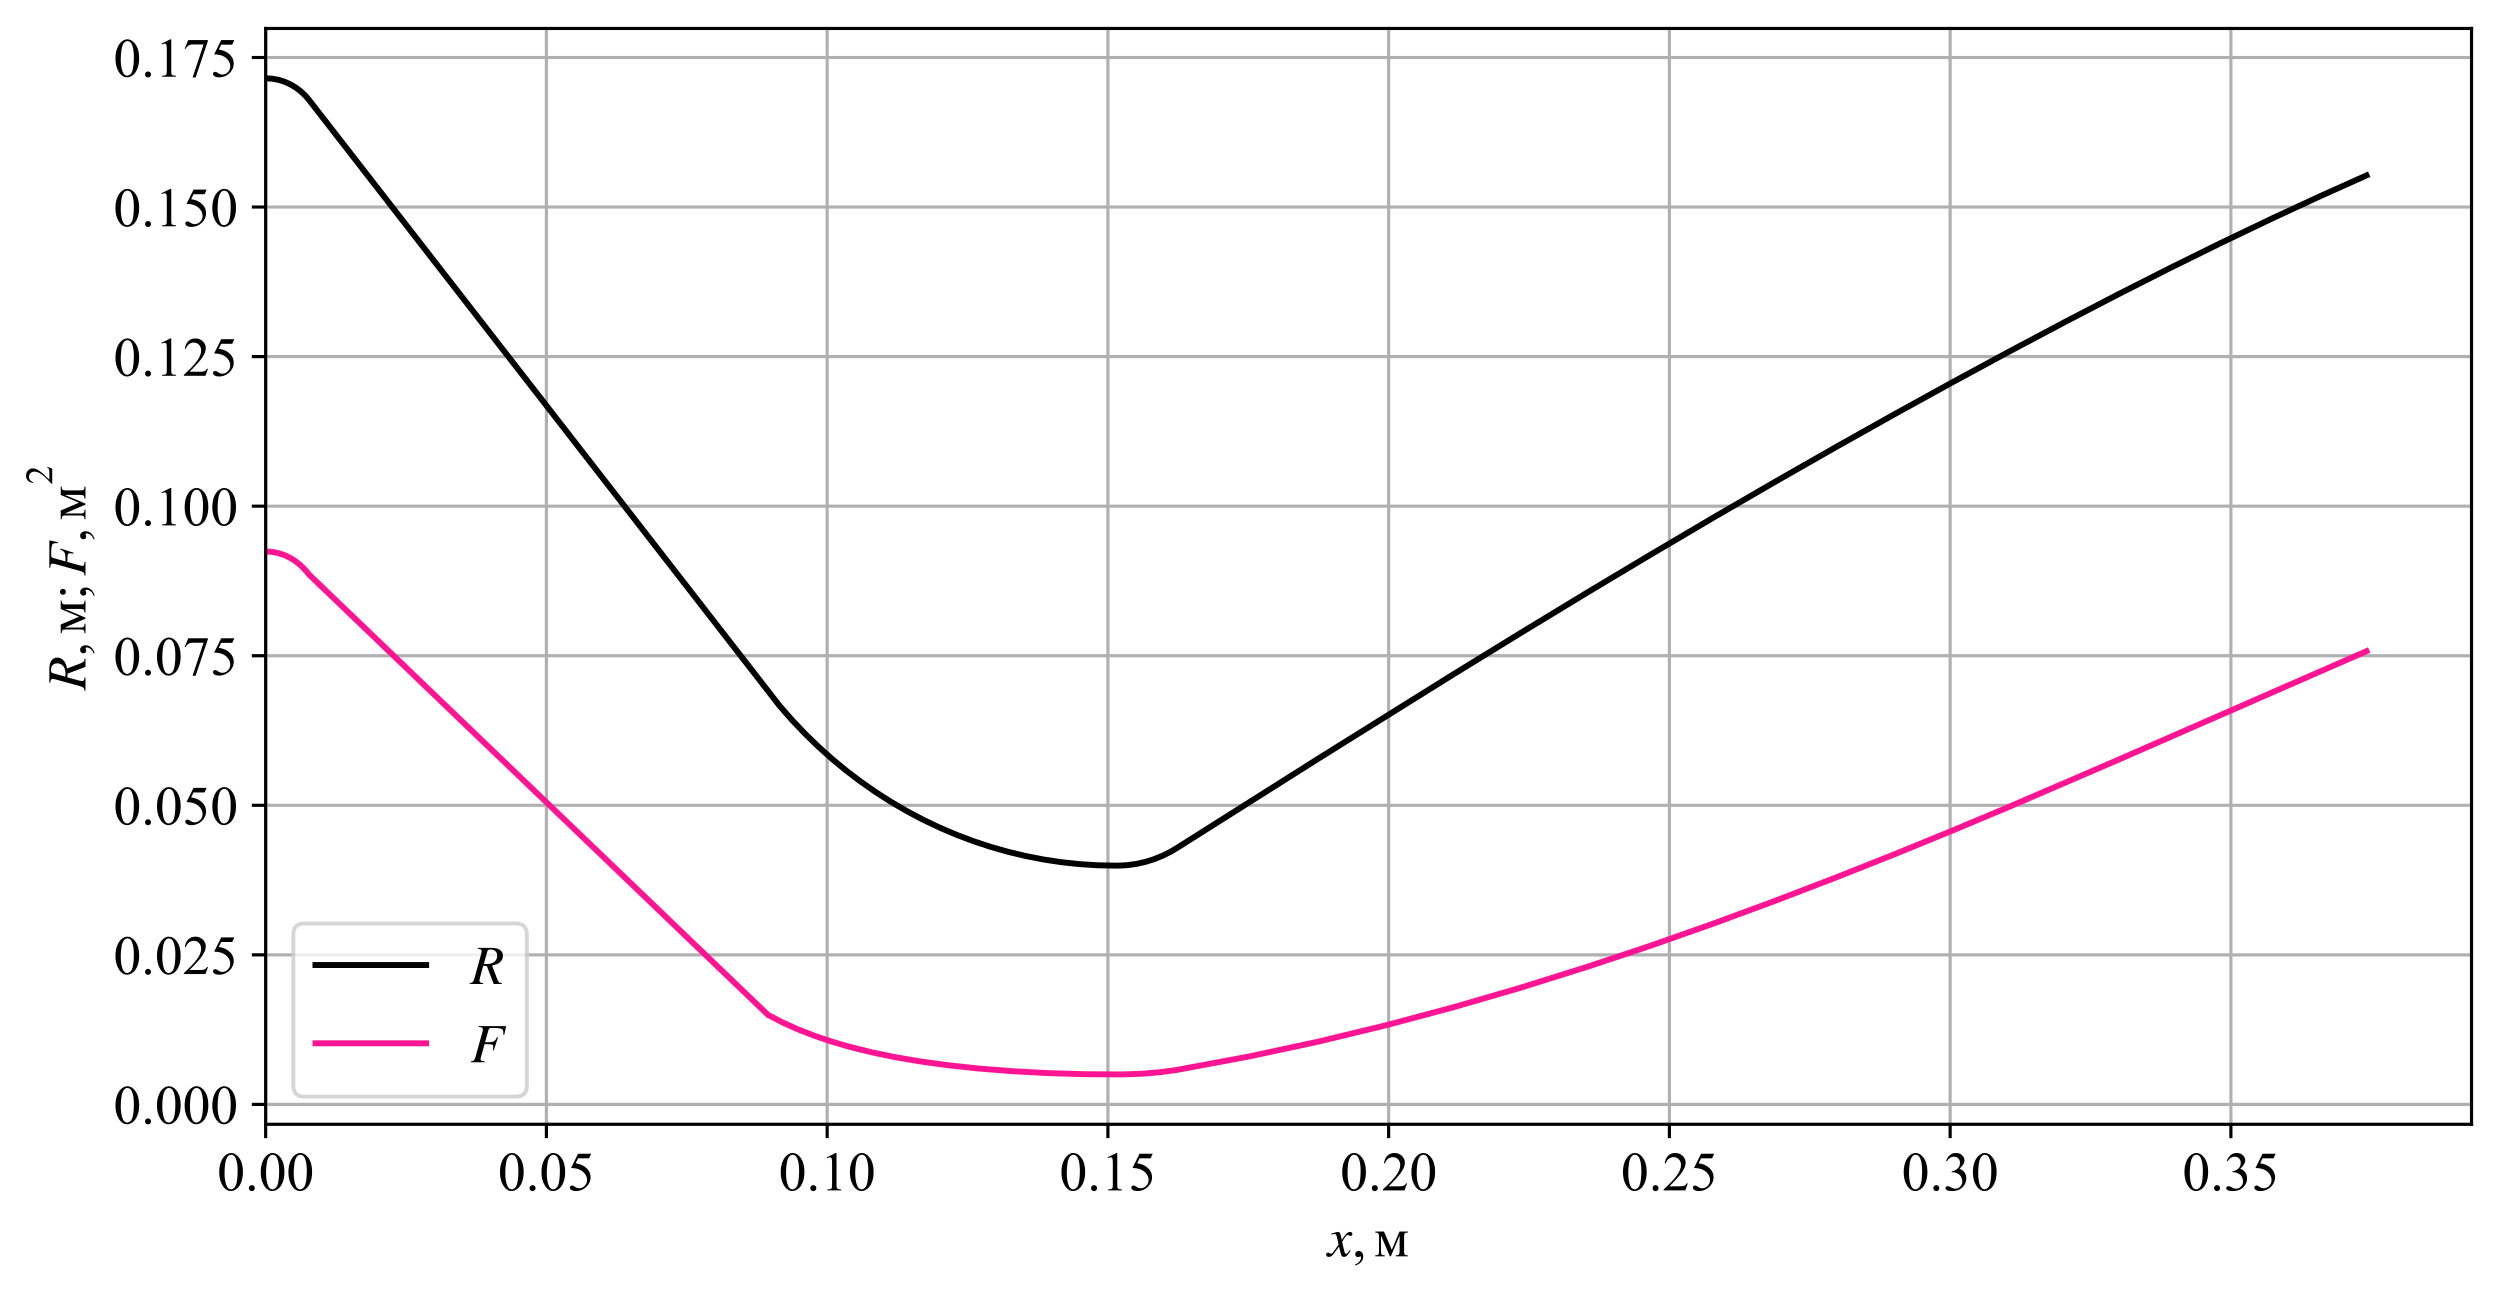
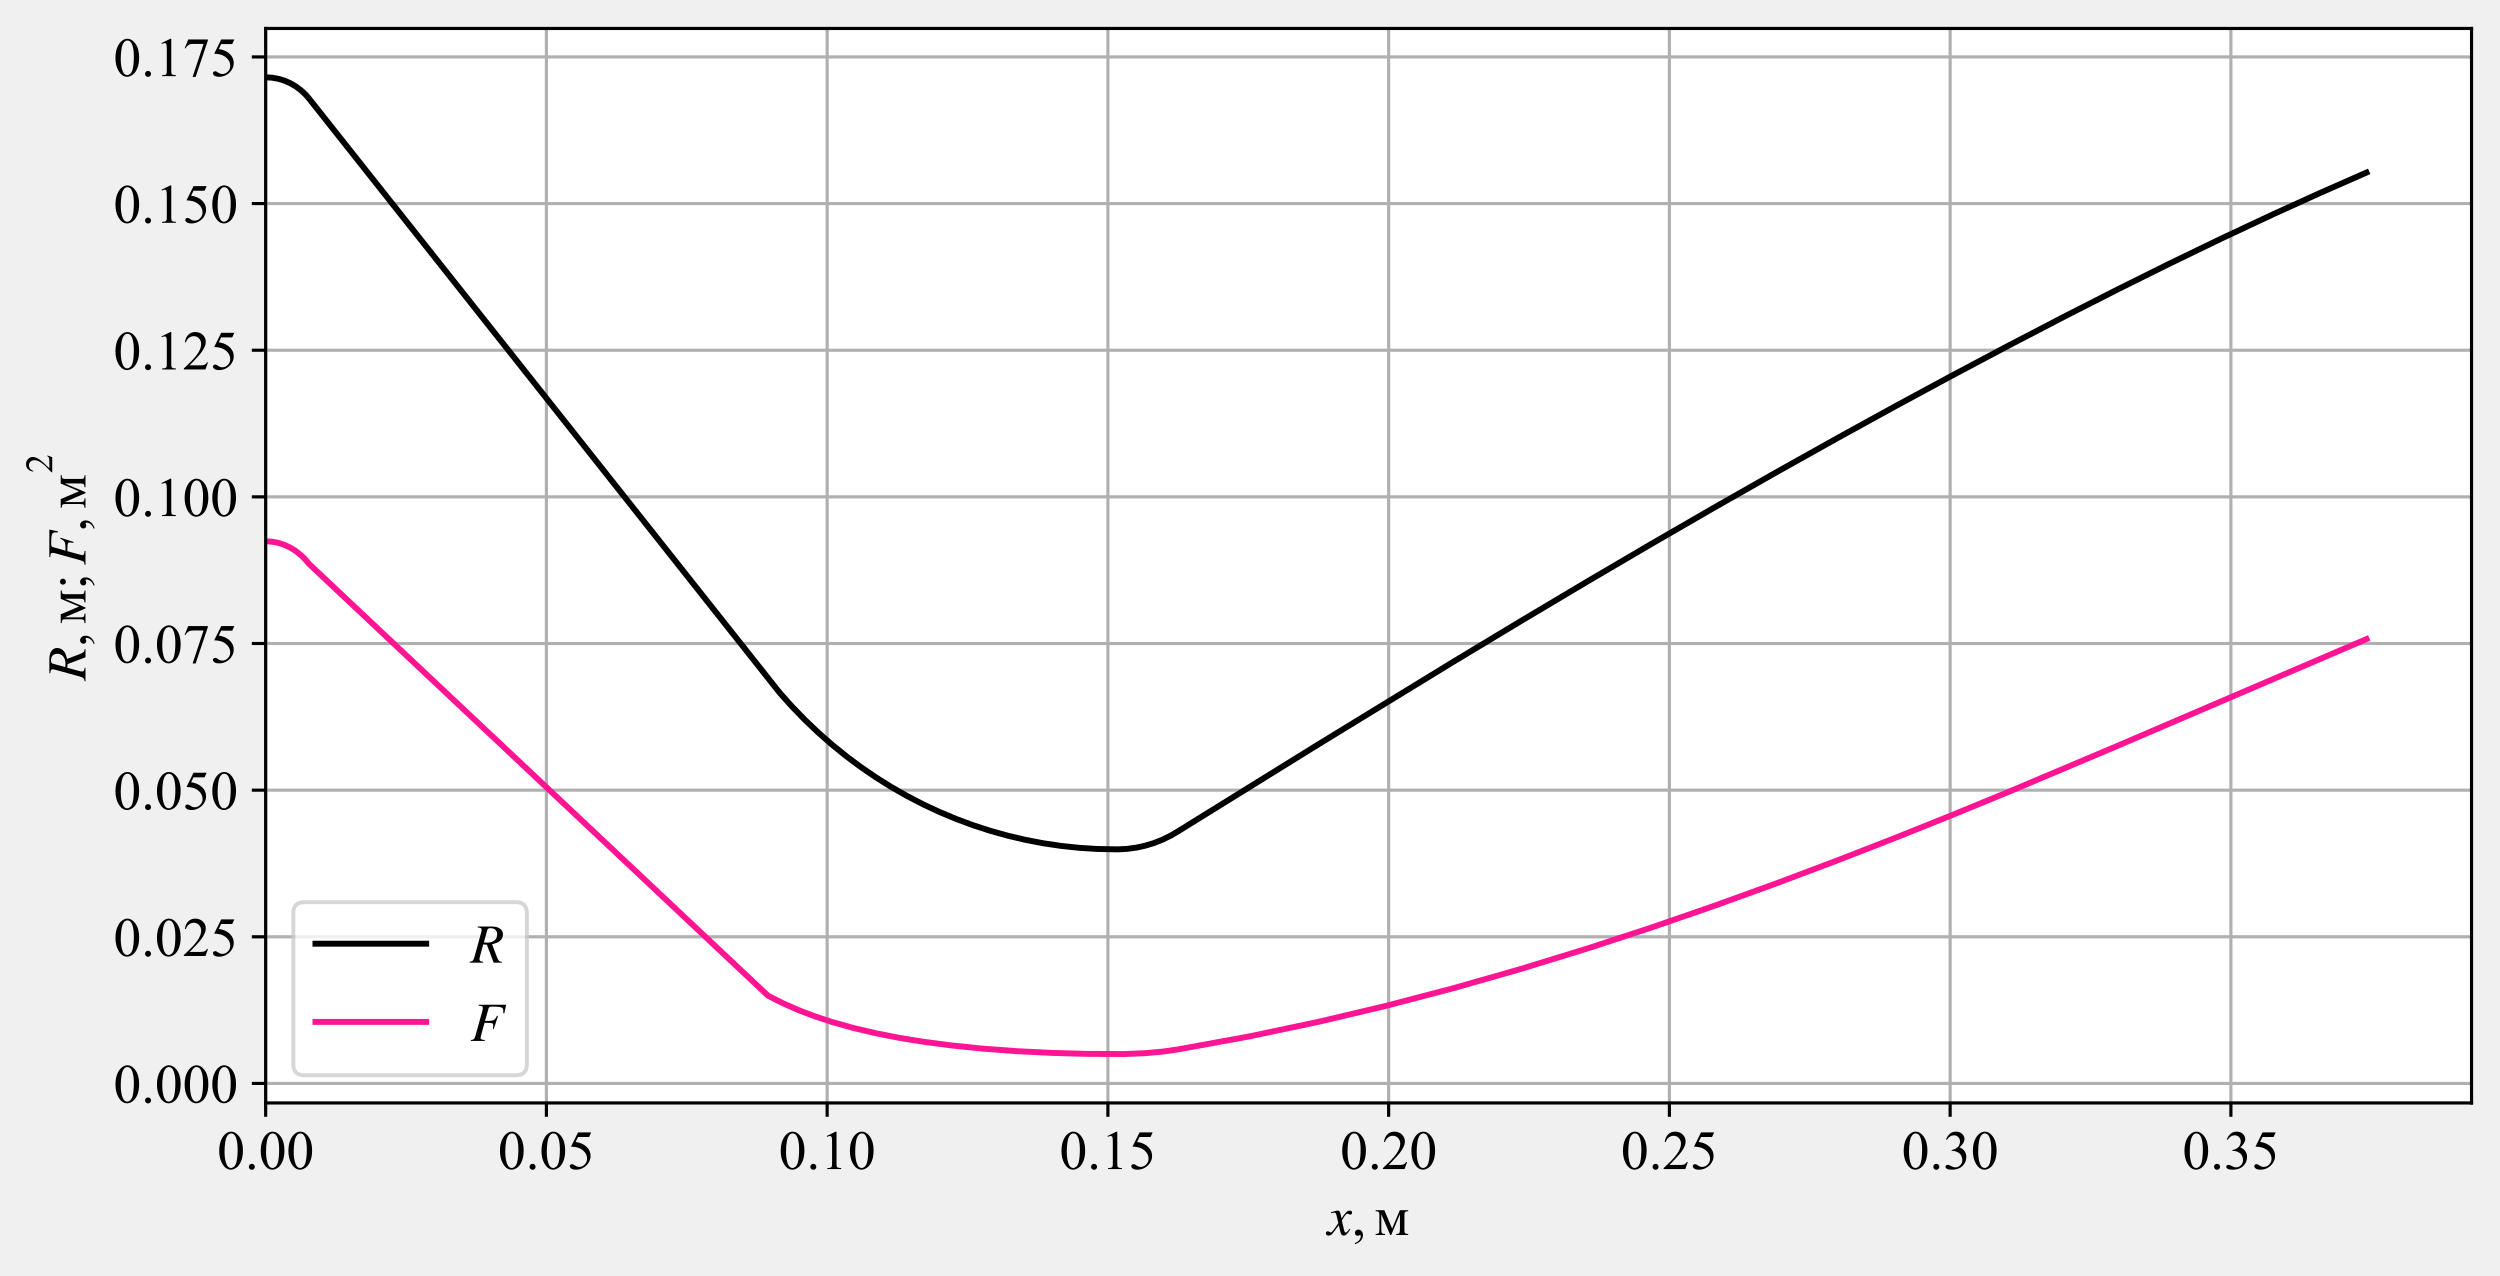
- <svg xmlns="http://www.w3.org/2000/svg" xmlns:xlink="http://www.w3.org/1999/xlink" width="632.4pt" height="328.032pt" viewBox="0 0 632.4 328.032" version="1.1">
+ <svg xmlns="http://www.w3.org/2000/svg" xmlns:xlink="http://www.w3.org/1999/xlink" width="632.4pt" height="322.632pt" viewBox="0 0 632.4 322.632" version="1.1">
  <defs>
    <style type="text/css">*{stroke-linejoin: round; stroke-linecap: butt}</style>
  </defs>
  <g id="figure_1">
    <g id="patch_1">
-       <path d="M 0 328.032  L 632.4 328.032  L 632.4 0  L 0 0  z " style="fill: #ffffff" />
+       <path d="M 0 322.632  L 632.4 322.632  L 632.4 0  L 0 0  L 0 322.632  z " style="fill: none" />
    </g>
    <g id="axes_1">
      <g id="patch_2">
-         <path d="M 67.2 284.4  L 625.2 284.4  L 625.2 7.2  L 67.2 7.2  z " style="fill: #ffffff" />
+         <path d="M 67.2 279  L 625.2 279  L 625.2 7.2  L 67.2 7.2  z " style="fill: #ffffff" />
      </g>
      <g id="matplotlib.axis_1">
        <g id="xtick_1">
          <g id="line2d_1">
-             <path d="M 67.2 284.4  L 67.2 7.2  " clip-path="url(#p693428165b)" style="fill: none; stroke: #b0b0b0; stroke-width: 0.8; stroke-linecap: square" />
+             <path d="M 67.2 279  L 67.2 7.2  " clip-path="url(#p90a422a37d)" style="fill: none; stroke: #b0b0b0; stroke-width: 0.8; stroke-linecap: square" />
          </g>
          <g id="line2d_2">
            <defs>
-               <path id="maf05911a27" d="M 0 0  L 0 3.5  " style="stroke: #000000; stroke-width: 0.8" />
+               <path id="m3c83f90394" d="M 0 0  L 0 3.5  " style="stroke: #000000; stroke-width: 0.8" />
            </defs>
            <g>
-               <use xlink:href="#maf05911a27" x="67.2" y="284.4" style="stroke: #000000; stroke-width: 0.8" />
+               <use xlink:href="#m3c83f90394" x="67.2" y="279" style="stroke: #000000; stroke-width: 0.8" />
            </g>
          </g>
          <g id="text_1">
-             <g transform="translate(54.95 301.1212) scale(0.14 -0.14)">
+             <g transform="translate(54.95 295.7212)scale(0.14 -0.14)">
              <defs>
                <path id="TimesNewRomanPSMT-30" d="M 231 2094  Q 231 2819 450 3342  Q 669 3866 1031 4122  Q 1313 4325 1613 4325  Q 2100 4325 2488 3828  Q 2972 3213 2972 2159  Q 2972 1422 2759 906  Q 2547 391 2217 158  Q 1888 -75 1581 -75  Q 975 -75 572 641  Q 231 1244 231 2094  z M 844 2016  Q 844 1141 1059 588  Q 1238 122 1591 122  Q 1759 122 1940 273  Q 2122 425 2216 781  Q 2359 1319 2359 2297  Q 2359 3022 2209 3506  Q 2097 3866 1919 4016  Q 1791 4119 1609 4119  Q 1397 4119 1231 3928  Q 1006 3669 925 3112  Q 844 2556 844 2016  z " transform="scale(0.015625)" />
                <path id="TimesNewRomanPSMT-2e" d="M 800 606  Q 947 606 1047 504  Q 1147 403 1147 259  Q 1147 116 1045 14  Q 944 -88 800 -88  Q 656 -88 554 14  Q 453 116 453 259  Q 453 406 554 506  Q 656 606 800 606  z " transform="scale(0.015625)" />
              </defs>
              <use xlink:href="#TimesNewRomanPSMT-30" />
              <use xlink:href="#TimesNewRomanPSMT-2e" x="50" />
              <use xlink:href="#TimesNewRomanPSMT-30" x="75" />
              <use xlink:href="#TimesNewRomanPSMT-30" x="125" />
            </g>
          </g>
        </g>
        <g id="xtick_2">
          <g id="line2d_3">
-             <path d="M 138.218 284.4  L 138.218 7.2  " clip-path="url(#p693428165b)" style="fill: none; stroke: #b0b0b0; stroke-width: 0.8; stroke-linecap: square" />
+             <path d="M 138.218 279  L 138.218 7.2  " clip-path="url(#p90a422a37d)" style="fill: none; stroke: #b0b0b0; stroke-width: 0.8; stroke-linecap: square" />
          </g>
          <g id="line2d_4">
            <g>
-               <use xlink:href="#maf05911a27" x="138.218" y="284.4" style="stroke: #000000; stroke-width: 0.8" />
+               <use xlink:href="#m3c83f90394" x="138.218" y="279" style="stroke: #000000; stroke-width: 0.8" />
            </g>
          </g>
          <g id="text_2">
-             <g transform="translate(125.9678 301.1212) scale(0.14 -0.14)">
+             <g transform="translate(125.9678 295.7212)scale(0.14 -0.14)">
              <defs>
                <path id="TimesNewRomanPSMT-35" d="M 2778 4238  L 2534 3706  L 1259 3706  L 981 3138  Q 1809 3016 2294 2522  Q 2709 2097 2709 1522  Q 2709 1188 2573 903  Q 2438 619 2231 419  Q 2025 219 1772 97  Q 1413 -75 1034 -75  Q 653 -75 479 54  Q 306 184 306 341  Q 306 428 378 495  Q 450 563 559 563  Q 641 563 702 538  Q 763 513 909 409  Q 1144 247 1384 247  Q 1750 247 2026 523  Q 2303 800 2303 1197  Q 2303 1581 2056 1914  Q 1809 2247 1375 2428  Q 1034 2569 447 2591  L 1259 4238  L 2778 4238  z " transform="scale(0.015625)" />
              </defs>
              <use xlink:href="#TimesNewRomanPSMT-30" />
              <use xlink:href="#TimesNewRomanPSMT-2e" x="50" />
              <use xlink:href="#TimesNewRomanPSMT-30" x="75" />
              <use xlink:href="#TimesNewRomanPSMT-35" x="125" />
            </g>
          </g>
        </g>
        <g id="xtick_3">
          <g id="line2d_5">
-             <path d="M 209.236 284.4  L 209.236 7.2  " clip-path="url(#p693428165b)" style="fill: none; stroke: #b0b0b0; stroke-width: 0.8; stroke-linecap: square" />
+             <path d="M 209.236 279  L 209.236 7.2  " clip-path="url(#p90a422a37d)" style="fill: none; stroke: #b0b0b0; stroke-width: 0.8; stroke-linecap: square" />
          </g>
          <g id="line2d_6">
            <g>
-               <use xlink:href="#maf05911a27" x="209.236" y="284.4" style="stroke: #000000; stroke-width: 0.8" />
+               <use xlink:href="#m3c83f90394" x="209.236" y="279" style="stroke: #000000; stroke-width: 0.8" />
            </g>
          </g>
          <g id="text_3">
-             <g transform="translate(196.9856 301.1212) scale(0.14 -0.14)">
+             <g transform="translate(196.9856 295.7212)scale(0.14 -0.14)">
              <defs>
                <path id="TimesNewRomanPSMT-31" d="M 750 3822  L 1781 4325  L 1884 4325  L 1884 747  Q 1884 391 1914 303  Q 1944 216 2037 169  Q 2131 122 2419 116  L 2419 0  L 825 0  L 825 116  Q 1125 122 1212 167  Q 1300 213 1334 289  Q 1369 366 1369 747  L 1369 3034  Q 1369 3497 1338 3628  Q 1316 3728 1258 3775  Q 1200 3822 1119 3822  Q 1003 3822 797 3725  L 750 3822  z " transform="scale(0.015625)" />
              </defs>
              <use xlink:href="#TimesNewRomanPSMT-30" />
              <use xlink:href="#TimesNewRomanPSMT-2e" x="50" />
              <use xlink:href="#TimesNewRomanPSMT-31" x="75" />
              <use xlink:href="#TimesNewRomanPSMT-30" x="125" />
            </g>
          </g>
        </g>
        <g id="xtick_4">
          <g id="line2d_7">
-             <path d="M 280.253 284.4  L 280.253 7.2  " clip-path="url(#p693428165b)" style="fill: none; stroke: #b0b0b0; stroke-width: 0.8; stroke-linecap: square" />
+             <path d="M 280.253 279  L 280.253 7.2  " clip-path="url(#p90a422a37d)" style="fill: none; stroke: #b0b0b0; stroke-width: 0.8; stroke-linecap: square" />
          </g>
          <g id="line2d_8">
            <g>
-               <use xlink:href="#maf05911a27" x="280.253" y="284.4" style="stroke: #000000; stroke-width: 0.8" />
+               <use xlink:href="#m3c83f90394" x="280.253" y="279" style="stroke: #000000; stroke-width: 0.8" />
            </g>
          </g>
          <g id="text_4">
-             <g transform="translate(268.0034 301.1212) scale(0.14 -0.14)">
+             <g transform="translate(268.0034 295.7212)scale(0.14 -0.14)">
              <use xlink:href="#TimesNewRomanPSMT-30" />
              <use xlink:href="#TimesNewRomanPSMT-2e" x="50" />
              <use xlink:href="#TimesNewRomanPSMT-31" x="75" />
              <use xlink:href="#TimesNewRomanPSMT-35" x="125" />
            </g>
          </g>
        </g>
        <g id="xtick_5">
          <g id="line2d_9">
-             <path d="M 351.271 284.4  L 351.271 7.2  " clip-path="url(#p693428165b)" style="fill: none; stroke: #b0b0b0; stroke-width: 0.8; stroke-linecap: square" />
+             <path d="M 351.271 279  L 351.271 7.2  " clip-path="url(#p90a422a37d)" style="fill: none; stroke: #b0b0b0; stroke-width: 0.8; stroke-linecap: square" />
          </g>
          <g id="line2d_10">
            <g>
-               <use xlink:href="#maf05911a27" x="351.271" y="284.4" style="stroke: #000000; stroke-width: 0.8" />
+               <use xlink:href="#m3c83f90394" x="351.271" y="279" style="stroke: #000000; stroke-width: 0.8" />
            </g>
          </g>
          <g id="text_5">
-             <g transform="translate(339.0212 301.1212) scale(0.14 -0.14)">
+             <g transform="translate(339.0212 295.7212)scale(0.14 -0.14)">
              <defs>
                <path id="TimesNewRomanPSMT-32" d="M 2934 816  L 2638 0  L 138 0  L 138 116  Q 1241 1122 1691 1759  Q 2141 2397 2141 2925  Q 2141 3328 1894 3587  Q 1647 3847 1303 3847  Q 991 3847 742 3664  Q 494 3481 375 3128  L 259 3128  Q 338 3706 661 4015  Q 984 4325 1469 4325  Q 1984 4325 2329 3994  Q 2675 3663 2675 3213  Q 2675 2891 2525 2569  Q 2294 2063 1775 1497  Q 997 647 803 472  L 1909 472  Q 2247 472 2383 497  Q 2519 522 2628 598  Q 2738 675 2819 816  L 2934 816  z " transform="scale(0.015625)" />
              </defs>
              <use xlink:href="#TimesNewRomanPSMT-30" />
              <use xlink:href="#TimesNewRomanPSMT-2e" x="50" />
              <use xlink:href="#TimesNewRomanPSMT-32" x="75" />
              <use xlink:href="#TimesNewRomanPSMT-30" x="125" />
            </g>
          </g>
        </g>
        <g id="xtick_6">
          <g id="line2d_11">
-             <path d="M 422.289 284.4  L 422.289 7.2  " clip-path="url(#p693428165b)" style="fill: none; stroke: #b0b0b0; stroke-width: 0.8; stroke-linecap: square" />
+             <path d="M 422.289 279  L 422.289 7.2  " clip-path="url(#p90a422a37d)" style="fill: none; stroke: #b0b0b0; stroke-width: 0.8; stroke-linecap: square" />
          </g>
          <g id="line2d_12">
            <g>
-               <use xlink:href="#maf05911a27" x="422.289" y="284.4" style="stroke: #000000; stroke-width: 0.8" />
+               <use xlink:href="#m3c83f90394" x="422.289" y="279" style="stroke: #000000; stroke-width: 0.8" />
            </g>
          </g>
          <g id="text_6">
-             <g transform="translate(410.039 301.1212) scale(0.14 -0.14)">
+             <g transform="translate(410.039 295.7212)scale(0.14 -0.14)">
              <use xlink:href="#TimesNewRomanPSMT-30" />
              <use xlink:href="#TimesNewRomanPSMT-2e" x="50" />
              <use xlink:href="#TimesNewRomanPSMT-32" x="75" />
              <use xlink:href="#TimesNewRomanPSMT-35" x="125" />
            </g>
          </g>
        </g>
        <g id="xtick_7">
          <g id="line2d_13">
-             <path d="M 493.307 284.4  L 493.307 7.2  " clip-path="url(#p693428165b)" style="fill: none; stroke: #b0b0b0; stroke-width: 0.8; stroke-linecap: square" />
+             <path d="M 493.307 279  L 493.307 7.2  " clip-path="url(#p90a422a37d)" style="fill: none; stroke: #b0b0b0; stroke-width: 0.8; stroke-linecap: square" />
          </g>
          <g id="line2d_14">
            <g>
-               <use xlink:href="#maf05911a27" x="493.307" y="284.4" style="stroke: #000000; stroke-width: 0.8" />
+               <use xlink:href="#m3c83f90394" x="493.307" y="279" style="stroke: #000000; stroke-width: 0.8" />
            </g>
          </g>
          <g id="text_7">
-             <g transform="translate(481.0568 301.1212) scale(0.14 -0.14)">
+             <g transform="translate(481.0568 295.7212)scale(0.14 -0.14)">
              <defs>
                <path id="TimesNewRomanPSMT-33" d="M 325 3431  Q 506 3859 782 4092  Q 1059 4325 1472 4325  Q 1981 4325 2253 3994  Q 2459 3747 2459 3466  Q 2459 3003 1878 2509  Q 2269 2356 2469 2072  Q 2669 1788 2669 1403  Q 2669 853 2319 450  Q 1863 -75 997 -75  Q 569 -75 414 31  Q 259 138 259 259  Q 259 350 332 419  Q 406 488 509 488  Q 588 488 669 463  Q 722 447 909 348  Q 1097 250 1169 231  Q 1284 197 1416 197  Q 1734 197 1970 444  Q 2206 691 2206 1028  Q 2206 1275 2097 1509  Q 2016 1684 1919 1775  Q 1784 1900 1550 2001  Q 1316 2103 1072 2103  L 972 2103  L 972 2197  Q 1219 2228 1467 2375  Q 1716 2522 1828 2728  Q 1941 2934 1941 3181  Q 1941 3503 1739 3701  Q 1538 3900 1238 3900  Q 753 3900 428 3381  L 325 3431  z " transform="scale(0.015625)" />
              </defs>
              <use xlink:href="#TimesNewRomanPSMT-30" />
              <use xlink:href="#TimesNewRomanPSMT-2e" x="50" />
              <use xlink:href="#TimesNewRomanPSMT-33" x="75" />
              <use xlink:href="#TimesNewRomanPSMT-30" x="125" />
            </g>
          </g>
        </g>
        <g id="xtick_8">
          <g id="line2d_15">
-             <path d="M 564.325 284.4  L 564.325 7.2  " clip-path="url(#p693428165b)" style="fill: none; stroke: #b0b0b0; stroke-width: 0.8; stroke-linecap: square" />
+             <path d="M 564.325 279  L 564.325 7.2  " clip-path="url(#p90a422a37d)" style="fill: none; stroke: #b0b0b0; stroke-width: 0.8; stroke-linecap: square" />
          </g>
          <g id="line2d_16">
            <g>
-               <use xlink:href="#maf05911a27" x="564.325" y="284.4" style="stroke: #000000; stroke-width: 0.8" />
+               <use xlink:href="#m3c83f90394" x="564.325" y="279" style="stroke: #000000; stroke-width: 0.8" />
            </g>
          </g>
          <g id="text_8">
-             <g transform="translate(552.0746 301.1212) scale(0.14 -0.14)">
+             <g transform="translate(552.0746 295.7212)scale(0.14 -0.14)">
              <use xlink:href="#TimesNewRomanPSMT-30" />
              <use xlink:href="#TimesNewRomanPSMT-2e" x="50" />
              <use xlink:href="#TimesNewRomanPSMT-33" x="75" />
              <use xlink:href="#TimesNewRomanPSMT-35" x="125" />
            </g>
          </g>
        </g>
        <g id="text_9">
-           <g transform="translate(335.84 317.8372) scale(0.14 -0.14)">
+           <g transform="translate(335.77 312.4372)scale(0.14 -0.14)">
            <defs>
              <path id="STIXGeneral-Italic-78" d="M 1555 2272  L 1632 1907  Q 1971 2426 2179 2624  Q 2387 2822 2598 2822  Q 2714 2822 2787 2755  Q 2861 2688 2861 2585  Q 2861 2483 2800 2419  Q 2739 2355 2643 2355  Q 2586 2355 2490 2409  Q 2394 2464 2310 2464  Q 2125 2464 1683 1690  Q 1683 1606 1734 1402  L 1939 544  Q 2003 282 2131 282  Q 2234 282 2432 538  Q 2451 563 2476 598  Q 2502 634 2521 662  Q 2541 691 2566 717  L 2662 659  Q 2387 230 2227 80  Q 2067 -70 1882 -70  Q 1728 -70 1645 26  Q 1562 122 1504 365  L 1318 1126  L 755 365  Q 557 96 432 13  Q 307 -70 147 -70  Q 0 -70 -86 0  Q -173 70 -173 198  Q -173 294 -112 361  Q -51 429 45 429  Q 122 429 250 358  Q 346 301 416 301  Q 525 301 742 614  L 1267 1357  L 1088 2150  Q 1024 2432 969 2509  Q 915 2586 794 2586  Q 717 2586 544 2541  L 429 2509  L 410 2611  L 480 2637  Q 992 2822 1229 2822  Q 1350 2822 1420 2707  Q 1491 2592 1555 2272  z " transform="scale(0.015625)" />
              <path id="TimesNewRomanPSMT-2c" d="M 344 -1066  L 344 -928  Q 666 -822 842 -598  Q 1019 -375 1019 -125  Q 1019 -66 991 -25  Q 969 3 947 3  Q 913 3 797 -59  Q 741 -88 678 -88  Q 525 -88 434 3  Q 344 94 344 253  Q 344 406 461 515  Q 578 625 747 625  Q 953 625 1114 445  Q 1275 266 1275 -31  Q 1275 -353 1051 -629  Q 828 -906 344 -1066  z " transform="scale(0.015625)" />
              <path id="TimesNewRomanPSMT-43c" d="M 2050 747  L 2944 2863  L 3909 2863  L 3909 2744  Q 3697 2744 3626 2701  Q 3556 2659 3515 2596  Q 3475 2534 3475 2191  L 3475 672  Q 3475 375 3504 289  Q 3534 203 3626 159  Q 3719 116 3909 116  L 3909 0  L 2525 0  L 2525 116  Q 2781 116 2868 211  Q 2956 306 2956 672  L 2956 2394  L 1944 0  L 1834 0  L 803 2394  L 803 672  Q 803 375 834 289  Q 866 203 956 159  Q 1047 116 1238 116  L 1238 0  L 144 0  L 144 116  Q 422 116 500 217  Q 578 319 578 672  L 578 2191  Q 578 2525 543 2586  Q 509 2647 437 2695  Q 366 2744 144 2744  L 144 2863  L 1150 2863  L 2050 747  z " transform="scale(0.015625)" />
            </defs>
            <use xlink:href="#STIXGeneral-Italic-78" transform="translate(0 0.265625)" />
            <use xlink:href="#TimesNewRomanPSMT-2c" transform="translate(44.39999 0.265625)" />
-             <use xlink:href="#TimesNewRomanPSMT-43c" transform="translate(83.83999 0.265625)" />
+             <use xlink:href="#TimesNewRomanPSMT-43c" transform="translate(84.95664 0.265625)" />
          </g>
        </g>
      </g>
      <g id="matplotlib.axis_2">
        <g id="ytick_1">
          <g id="line2d_17">
-             <path d="M 67.2 279.371  L 625.2 279.371  " clip-path="url(#p693428165b)" style="fill: none; stroke: #b0b0b0; stroke-width: 0.8; stroke-linecap: square" />
+             <path d="M 67.2 274.069  L 625.2 274.069  " clip-path="url(#p90a422a37d)" style="fill: none; stroke: #b0b0b0; stroke-width: 0.8; stroke-linecap: square" />
          </g>
          <g id="line2d_18">
            <defs>
-               <path id="m2b8f099486" d="M 0 0  L -3.5 0  " style="stroke: #000000; stroke-width: 0.8" />
+               <path id="m4f61cd111a" d="M 0 0  L -3.5 0  " style="stroke: #000000; stroke-width: 0.8" />
            </defs>
            <g>
-               <use xlink:href="#m2b8f099486" x="67.2" y="279.371" style="stroke: #000000; stroke-width: 0.8" />
+               <use xlink:href="#m4f61cd111a" x="67.2" y="274.069" style="stroke: #000000; stroke-width: 0.8" />
            </g>
          </g>
          <g id="text_10">
-             <g transform="translate(28.7 284.2319) scale(0.14 -0.14)">
+             <g transform="translate(28.7 278.9298)scale(0.14 -0.14)">
              <use xlink:href="#TimesNewRomanPSMT-30" />
              <use xlink:href="#TimesNewRomanPSMT-2e" x="50" />
              <use xlink:href="#TimesNewRomanPSMT-30" x="75" />
              <use xlink:href="#TimesNewRomanPSMT-30" x="125" />
              <use xlink:href="#TimesNewRomanPSMT-30" x="175" />
            </g>
          </g>
        </g>
        <g id="ytick_2">
          <g id="line2d_19">
-             <path d="M 67.2 241.539  L 625.2 241.539  " clip-path="url(#p693428165b)" style="fill: none; stroke: #b0b0b0; stroke-width: 0.8; stroke-linecap: square" />
+             <path d="M 67.2 236.974  L 625.2 236.974  " clip-path="url(#p90a422a37d)" style="fill: none; stroke: #b0b0b0; stroke-width: 0.8; stroke-linecap: square" />
          </g>
          <g id="line2d_20">
            <g>
-               <use xlink:href="#m2b8f099486" x="67.2" y="241.539" style="stroke: #000000; stroke-width: 0.8" />
+               <use xlink:href="#m4f61cd111a" x="67.2" y="236.974" style="stroke: #000000; stroke-width: 0.8" />
            </g>
          </g>
          <g id="text_11">
-             <g transform="translate(28.7 246.3993) scale(0.14 -0.14)">
+             <g transform="translate(28.7 241.8343)scale(0.14 -0.14)">
              <use xlink:href="#TimesNewRomanPSMT-30" />
              <use xlink:href="#TimesNewRomanPSMT-2e" x="50" />
              <use xlink:href="#TimesNewRomanPSMT-30" x="75" />
              <use xlink:href="#TimesNewRomanPSMT-32" x="125" />
              <use xlink:href="#TimesNewRomanPSMT-35" x="175" />
            </g>
          </g>
        </g>
        <g id="ytick_3">
          <g id="line2d_21">
-             <path d="M 67.2 203.706  L 625.2 203.706  " clip-path="url(#p693428165b)" style="fill: none; stroke: #b0b0b0; stroke-width: 0.8; stroke-linecap: square" />
+             <path d="M 67.2 199.878  L 625.2 199.878  " clip-path="url(#p90a422a37d)" style="fill: none; stroke: #b0b0b0; stroke-width: 0.8; stroke-linecap: square" />
          </g>
          <g id="line2d_22">
            <g>
-               <use xlink:href="#m2b8f099486" x="67.2" y="203.706" style="stroke: #000000; stroke-width: 0.8" />
+               <use xlink:href="#m4f61cd111a" x="67.2" y="199.878" style="stroke: #000000; stroke-width: 0.8" />
            </g>
          </g>
          <g id="text_12">
-             <g transform="translate(28.7 208.5668) scale(0.14 -0.14)">
+             <g transform="translate(28.7 204.7388)scale(0.14 -0.14)">
              <use xlink:href="#TimesNewRomanPSMT-30" />
              <use xlink:href="#TimesNewRomanPSMT-2e" x="50" />
              <use xlink:href="#TimesNewRomanPSMT-30" x="75" />
              <use xlink:href="#TimesNewRomanPSMT-35" x="125" />
              <use xlink:href="#TimesNewRomanPSMT-30" x="175" />
            </g>
          </g>
        </g>
        <g id="ytick_4">
          <g id="line2d_23">
-             <path d="M 67.2 165.874  L 625.2 165.874  " clip-path="url(#p693428165b)" style="fill: none; stroke: #b0b0b0; stroke-width: 0.8; stroke-linecap: square" />
+             <path d="M 67.2 162.783  L 625.2 162.783  " clip-path="url(#p90a422a37d)" style="fill: none; stroke: #b0b0b0; stroke-width: 0.8; stroke-linecap: square" />
          </g>
          <g id="line2d_24">
            <g>
-               <use xlink:href="#m2b8f099486" x="67.2" y="165.874" style="stroke: #000000; stroke-width: 0.8" />
+               <use xlink:href="#m4f61cd111a" x="67.2" y="162.783" style="stroke: #000000; stroke-width: 0.8" />
            </g>
          </g>
          <g id="text_13">
-             <g transform="translate(28.7 170.7343) scale(0.14 -0.14)">
+             <g transform="translate(28.7 167.6432)scale(0.14 -0.14)">
              <defs>
                <path id="TimesNewRomanPSMT-37" d="M 644 4238  L 2916 4238  L 2916 4119  L 1503 -88  L 1153 -88  L 2419 3728  L 1253 3728  Q 900 3728 750 3644  Q 488 3500 328 3200  L 238 3234  L 644 4238  z " transform="scale(0.015625)" />
              </defs>
              <use xlink:href="#TimesNewRomanPSMT-30" />
              <use xlink:href="#TimesNewRomanPSMT-2e" x="50" />
              <use xlink:href="#TimesNewRomanPSMT-30" x="75" />
              <use xlink:href="#TimesNewRomanPSMT-37" x="125" />
              <use xlink:href="#TimesNewRomanPSMT-35" x="175" />
            </g>
          </g>
        </g>
        <g id="ytick_5">
          <g id="line2d_25">
-             <path d="M 67.2 128.041  L 625.2 128.041  " clip-path="url(#p693428165b)" style="fill: none; stroke: #b0b0b0; stroke-width: 0.8; stroke-linecap: square" />
+             <path d="M 67.2 125.687  L 625.2 125.687  " clip-path="url(#p90a422a37d)" style="fill: none; stroke: #b0b0b0; stroke-width: 0.8; stroke-linecap: square" />
          </g>
          <g id="line2d_26">
            <g>
-               <use xlink:href="#m2b8f099486" x="67.2" y="128.041" style="stroke: #000000; stroke-width: 0.8" />
+               <use xlink:href="#m4f61cd111a" x="67.2" y="125.687" style="stroke: #000000; stroke-width: 0.8" />
            </g>
          </g>
          <g id="text_14">
-             <g transform="translate(28.7 132.9017) scale(0.14 -0.14)">
+             <g transform="translate(28.7 130.5477)scale(0.14 -0.14)">
              <use xlink:href="#TimesNewRomanPSMT-30" />
              <use xlink:href="#TimesNewRomanPSMT-2e" x="50" />
              <use xlink:href="#TimesNewRomanPSMT-31" x="75" />
              <use xlink:href="#TimesNewRomanPSMT-30" x="125" />
              <use xlink:href="#TimesNewRomanPSMT-30" x="175" />
            </g>
          </g>
        </g>
        <g id="ytick_6">
          <g id="line2d_27">
-             <path d="M 67.2 90.209  L 625.2 90.209  " clip-path="url(#p693428165b)" style="fill: none; stroke: #b0b0b0; stroke-width: 0.8; stroke-linecap: square" />
+             <path d="M 67.2 88.591  L 625.2 88.591  " clip-path="url(#p90a422a37d)" style="fill: none; stroke: #b0b0b0; stroke-width: 0.8; stroke-linecap: square" />
          </g>
          <g id="line2d_28">
            <g>
-               <use xlink:href="#m2b8f099486" x="67.2" y="90.209" style="stroke: #000000; stroke-width: 0.8" />
+               <use xlink:href="#m4f61cd111a" x="67.2" y="88.591" style="stroke: #000000; stroke-width: 0.8" />
            </g>
          </g>
          <g id="text_15">
-             <g transform="translate(28.7 95.06917) scale(0.14 -0.14)">
+             <g transform="translate(28.7 93.45212)scale(0.14 -0.14)">
              <use xlink:href="#TimesNewRomanPSMT-30" />
              <use xlink:href="#TimesNewRomanPSMT-2e" x="50" />
              <use xlink:href="#TimesNewRomanPSMT-31" x="75" />
              <use xlink:href="#TimesNewRomanPSMT-32" x="125" />
              <use xlink:href="#TimesNewRomanPSMT-35" x="175" />
            </g>
          </g>
        </g>
        <g id="ytick_7">
          <g id="line2d_29">
-             <path d="M 67.2 52.376  L 625.2 52.376  " clip-path="url(#p693428165b)" style="fill: none; stroke: #b0b0b0; stroke-width: 0.8; stroke-linecap: square" />
+             <path d="M 67.2 51.496  L 625.2 51.496  " clip-path="url(#p90a422a37d)" style="fill: none; stroke: #b0b0b0; stroke-width: 0.8; stroke-linecap: square" />
          </g>
          <g id="line2d_30">
            <g>
-               <use xlink:href="#m2b8f099486" x="67.2" y="52.376" style="stroke: #000000; stroke-width: 0.8" />
+               <use xlink:href="#m4f61cd111a" x="67.2" y="51.496" style="stroke: #000000; stroke-width: 0.8" />
            </g>
          </g>
          <g id="text_16">
-             <g transform="translate(28.7 57.23662) scale(0.14 -0.14)">
+             <g transform="translate(28.7 56.35657)scale(0.14 -0.14)">
              <use xlink:href="#TimesNewRomanPSMT-30" />
              <use xlink:href="#TimesNewRomanPSMT-2e" x="50" />
              <use xlink:href="#TimesNewRomanPSMT-31" x="75" />
              <use xlink:href="#TimesNewRomanPSMT-35" x="125" />
              <use xlink:href="#TimesNewRomanPSMT-30" x="175" />
            </g>
          </g>
        </g>
        <g id="ytick_8">
          <g id="line2d_31">
-             <path d="M 67.2 14.543  L 625.2 14.543  " clip-path="url(#p693428165b)" style="fill: none; stroke: #b0b0b0; stroke-width: 0.8; stroke-linecap: square" />
+             <path d="M 67.2 14.4  L 625.2 14.4  " clip-path="url(#p90a422a37d)" style="fill: none; stroke: #b0b0b0; stroke-width: 0.8; stroke-linecap: square" />
          </g>
          <g id="line2d_32">
            <g>
-               <use xlink:href="#m2b8f099486" x="67.2" y="14.543" style="stroke: #000000; stroke-width: 0.8" />
+               <use xlink:href="#m4f61cd111a" x="67.2" y="14.4" style="stroke: #000000; stroke-width: 0.8" />
            </g>
          </g>
          <g id="text_17">
-             <g transform="translate(28.7 19.40408) scale(0.14 -0.14)">
+             <g transform="translate(28.7 19.26103)scale(0.14 -0.14)">
              <use xlink:href="#TimesNewRomanPSMT-30" />
              <use xlink:href="#TimesNewRomanPSMT-2e" x="50" />
              <use xlink:href="#TimesNewRomanPSMT-31" x="75" />
              <use xlink:href="#TimesNewRomanPSMT-37" x="125" />
              <use xlink:href="#TimesNewRomanPSMT-35" x="175" />
            </g>
          </g>
        </g>
        <g id="text_18">
-           <g transform="translate(21.70531 174.57) rotate(-90) scale(0.14 -0.14)">
+           <g transform="translate(21.70531 172.15)rotate(-90)scale(0.14 -0.14)">
            <defs>
              <path id="STIXGeneral-Italic-52" d="M 845 4179  L 2458 4179  Q 3078 4179 3420 3936  Q 3763 3693 3763 3277  Q 3763 2778 3341 2458  Q 3091 2266 2502 2131  L 3072 627  Q 3181 333 3299 217  Q 3418 102 3629 102  L 3629 0  L 2688 0  L 1901 2074  L 1478 2106  L 1126 806  Q 1043 512 1043 403  Q 1043 256 1126 192  Q 1210 128 1472 102  L 1472 0  L -83 0  L -83 102  Q 173 134 278 243  Q 384 352 461 646  L 1222 3405  Q 1299 3699 1299 3808  Q 1299 3923 1210 3987  Q 1133 4038 845 4077  L 845 4179  z M 1958 3795  L 1555 2342  Q 1754 2310 1882 2310  Q 2451 2310 2771 2566  Q 3091 2822 3091 3270  Q 3091 3603 2892 3795  Q 2694 3987 2323 3987  Q 2010 3987 1958 3795  z " transform="scale(0.015625)" />
              <path id="TimesNewRomanPSMT-3b" d="M 881 2953  Q 1025 2953 1126 2853  Q 1228 2753 1228 2609  Q 1228 2466 1126 2364  Q 1025 2263 881 2263  Q 738 2263 636 2364  Q 534 2466 534 2609  Q 534 2753 636 2853  Q 738 2953 881 2953  z M 444 -1066  L 444 -928  Q 766 -822 942 -598  Q 1119 -375 1119 -125  Q 1119 -66 1091 -25  Q 1069 3 1047 3  Q 1013 3 897 -59  Q 841 -88 778 -88  Q 625 -88 534 3  Q 444 94 444 253  Q 444 406 561 515  Q 678 625 847 625  Q 1053 625 1214 445  Q 1375 266 1375 -31  Q 1375 -353 1151 -629  Q 928 -906 444 -1066  z " transform="scale(0.015625)" />
              <path id="STIXGeneral-Italic-46" d="M 4128 4179  L 3923 3194  L 3789 3206  Q 3808 3347 3808 3418  Q 3808 3667 3718 3772  Q 3629 3878 3373 3923  Q 3117 3968 2534 3968  Q 2310 3968 2220 3926  Q 2131 3885 2099 3763  L 1690 2310  Q 2003 2317 2147 2317  Q 2291 2317 2457 2345  Q 2624 2374 2678 2396  Q 2733 2419 2822 2505  Q 2912 2592 2950 2665  Q 2989 2739 3072 2912  L 3187 2880  L 2701 1376  L 2592 1408  Q 2643 1670 2643 1798  Q 2643 1978 2531 2029  Q 2419 2080 2163 2080  Q 1984 2080 1632 2099  L 1254 736  Q 1165 416 1165 352  Q 1165 237 1273 179  Q 1382 122 1658 102  L 1658 0  L 51 0  L 51 102  Q 314 122 410 224  Q 506 326 582 602  L 1370 3430  Q 1434 3661 1434 3821  Q 1434 3955 1347 4003  Q 1261 4051 947 4077  L 947 4179  L 4128 4179  z " transform="scale(0.015625)" />
            </defs>
            <use xlink:href="#STIXGeneral-Italic-52" transform="translate(0 0.582813)" />
            <use xlink:href="#TimesNewRomanPSMT-2c" transform="translate(61.09999 0.582813)" />
-             <use xlink:href="#TimesNewRomanPSMT-43c" transform="translate(100.54 0.582813)" />
-             <use xlink:href="#TimesNewRomanPSMT-3b" transform="translate(163.8212 0.582813)" />
-             <use xlink:href="#STIXGeneral-Italic-46" transform="translate(206.0444 0.582813)" />
-             <use xlink:href="#TimesNewRomanPSMT-2c" transform="translate(267.1444 0.582813)" />
-             <use xlink:href="#TimesNewRomanPSMT-43c" transform="translate(306.5844 0.582813)" />
-             <use xlink:href="#TimesNewRomanPSMT-32" transform="translate(371.3685 60.69531) scale(0.7)" />
+             <use xlink:href="#TimesNewRomanPSMT-43c" transform="translate(101.6566 0.582813)" />
+             <use xlink:href="#TimesNewRomanPSMT-3b" transform="translate(164.9379 0.582813)" />
+             <use xlink:href="#STIXGeneral-Italic-46" transform="translate(208.2777 0.582813)" />
+             <use xlink:href="#TimesNewRomanPSMT-2c" transform="translate(269.3777 0.582813)" />
+             <use xlink:href="#TimesNewRomanPSMT-43c" transform="translate(309.9344 0.582813)" />
+             <use xlink:href="#TimesNewRomanPSMT-32" transform="translate(374.7184 60.69531)scale(0.7)" />
          </g>
        </g>
      </g>
      <g id="line2d_33">
-         <path d="M 67.2 19.8  L 68.822 19.897  L 70.406 20.186  L 71.95 20.663  L 73.433 21.323  L 74.837 22.157  L 76.144 23.155  L 77.336 24.303  L 78.147 25.254  L 197.247 178.604  L 200.359 182.15  L 203.6 185.562  L 206.967 188.832  L 210.453 191.958  L 214.054 194.932  L 217.763 197.751  L 221.575 200.41  L 225.483 202.905  L 229.482 205.232  L 233.564 207.388  L 237.724 209.368  L 241.955 211.169  L 246.25 212.789  L 250.602 214.226  L 255.005 215.476  L 259.45 216.539  L 263.932 217.411  L 268.444 218.093  L 272.977 218.582  L 277.524 218.878  L 282.795 218.978  L 285.117 218.855  L 287.424 218.539  L 289.7 218.032  L 291.933 217.337  L 294.107 216.459  L 296.211 215.402  L 298.117 214.249  L 333.594 191.828  L 367.658 170.57  L 384.755 160.059  L 401.906 149.649  L 417.578 140.271  L 433.304 130.998  L 449.09 121.838  L 464.935 112.797  L 479.289 104.746  L 493.696 96.803  L 508.159 88.974  L 522.681 81.272  L 535.703 74.511  L 548.783 67.878  L 561.928 61.393  L 575.144 55.073  L 586.858 49.651  L 598.629 44.37  L 598.629 44.37  " clip-path="url(#p693428165b)" style="fill: none; stroke: #000000; stroke-width: 1.5; stroke-linecap: square" />
+         <path d="M 67.2 19.555  L 68.822 19.649  L 70.406 19.933  L 71.95 20.401  L 73.433 21.048  L 74.837 21.866  L 76.144 22.844  L 77.336 23.97  L 78.147 24.902  L 197.247 175.265  L 200.359 178.742  L 203.6 182.087  L 206.967 185.294  L 210.453 188.358  L 214.054 191.275  L 217.763 194.039  L 221.575 196.646  L 225.483 199.093  L 229.482 201.375  L 233.564 203.488  L 237.724 205.429  L 241.955 207.196  L 246.25 208.784  L 250.602 210.193  L 255.005 211.419  L 259.45 212.461  L 263.932 213.316  L 268.444 213.984  L 272.977 214.464  L 277.524 214.754  L 282.795 214.853  L 285.117 214.732  L 287.424 214.422  L 289.7 213.925  L 291.933 213.244  L 294.107 212.382  L 296.211 211.346  L 298.117 210.215  L 333.594 188.231  L 367.658 167.388  L 384.755 157.082  L 401.906 146.874  L 417.578 137.679  L 433.304 128.586  L 449.09 119.605  L 464.935 110.74  L 479.289 102.846  L 493.696 95.058  L 508.159 87.381  L 522.681 79.829  L 535.703 73.2  L 548.783 66.696  L 561.928 60.337  L 575.144 54.14  L 586.858 48.824  L 598.629 43.646  L 598.629 43.646  " clip-path="url(#p90a422a37d)" style="fill: none; stroke: #000000; stroke-width: 1.5; stroke-linecap: square" />
      </g>
      <g id="line2d_34">
-         <path d="M 67.2 139.497  L 68.822 139.601  L 70.406 139.912  L 71.95 140.426  L 73.433 141.134  L 74.837 142.026  L 76.144 143.089  L 77.336 144.308  L 78.147 145.313  L 194.271 256.726  L 198.013 258.666  L 201.964 260.439  L 206.114 262.05  L 210.453 263.508  L 214.971 264.821  L 220.613 266.214  L 226.475 267.422  L 232.536 268.457  L 239.831 269.464  L 247.333 270.272  L 256.112 270.971  L 265.058 271.45  L 274.112 271.723  L 283.957 271.79  L 289.135 271.597  L 293.57 271.216  L 297.734 270.634  L 298.117 270.567  L 315.846 267.27  L 333.594 263.461  L 350.607 259.35  L 367.658 254.796  L 384.755 249.819  L 401.906 244.437  L 417.578 239.203  L 433.304 233.669  L 449.09 227.852  L 464.935 221.769  L 479.289 216.066  L 493.696 210.176  L 508.159 204.115  L 535.703 192.247  L 598.629 164.724  L 598.629 164.724  " clip-path="url(#p693428165b)" style="fill: none; stroke: #ff1493; stroke-width: 1.5; stroke-linecap: square" />
+         <path d="M 67.2 136.92  L 68.822 137.022  L 70.406 137.327  L 71.95 137.831  L 73.433 138.525  L 74.837 139.4  L 76.144 140.442  L 77.336 141.637  L 78.147 142.623  L 194.271 251.865  L 198.013 253.767  L 201.964 255.505  L 206.114 257.086  L 210.453 258.515  L 215.895 260.043  L 221.575 261.378  L 227.472 262.533  L 233.564 263.522  L 240.891 264.48  L 248.419 265.245  L 257.223 265.903  L 266.185 266.346  L 275.249 266.59  L 284.538 266.627  L 289.7 266.41  L 294.107 266.013  L 298.117 265.437  L 315.846 262.203  L 333.594 258.469  L 350.607 254.438  L 367.658 249.973  L 384.755 245.093  L 401.906 239.816  L 417.578 234.684  L 433.304 229.258  L 449.09 223.554  L 464.935 217.589  L 479.289 211.998  L 493.696 206.222  L 508.159 200.279  L 535.703 188.642  L 598.629 161.655  L 598.629 161.655  " clip-path="url(#p90a422a37d)" style="fill: none; stroke: #ff1493; stroke-width: 1.5; stroke-linecap: square" />
      </g>
      <g id="patch_3">
-         <path d="M 67.2 284.4  L 67.2 7.2  " style="fill: none; stroke: #000000; stroke-width: 0.8; stroke-linejoin: miter; stroke-linecap: square" />
+         <path d="M 67.2 279  L 67.2 7.2  " style="fill: none; stroke: #000000; stroke-width: 0.8; stroke-linejoin: miter; stroke-linecap: square" />
      </g>
      <g id="patch_4">
-         <path d="M 625.2 284.4  L 625.2 7.2  " style="fill: none; stroke: #000000; stroke-width: 0.8; stroke-linejoin: miter; stroke-linecap: square" />
+         <path d="M 625.2 279  L 625.2 7.2  " style="fill: none; stroke: #000000; stroke-width: 0.8; stroke-linejoin: miter; stroke-linecap: square" />
      </g>
      <g id="patch_5">
-         <path d="M 67.2 284.4  L 625.2 284.4  " style="fill: none; stroke: #000000; stroke-width: 0.8; stroke-linejoin: miter; stroke-linecap: square" />
+         <path d="M 67.2 279  L 625.2 279  " style="fill: none; stroke: #000000; stroke-width: 0.8; stroke-linejoin: miter; stroke-linecap: square" />
      </g>
      <g id="patch_6">
        <path d="M 67.2 7.2  L 625.2 7.2  " style="fill: none; stroke: #000000; stroke-width: 0.8; stroke-linejoin: miter; stroke-linecap: square" />
      </g>
      <g id="legend_1">
        <g id="patch_7">
-           <path d="M 77 277.4  L 130.48 277.4  Q 133.28 277.4 133.28 274.6  L 133.28 236.411  Q 133.28 233.611 130.48 233.611  L 77 233.611  Q 74.2 233.611 74.2 236.411  L 74.2 274.6  Q 74.2 277.4 77 277.4  z " style="fill: #ffffff; opacity: 0.8; stroke: #cccccc; stroke-linejoin: miter" />
+           <path d="M 77 272  L 130.48 272  Q 133.28 272 133.28 269.2  L 133.28 231.011  Q 133.28 228.211 130.48 228.211  L 77 228.211  Q 74.2 228.211 74.2 231.011  L 74.2 269.2  Q 74.2 272 77 272  z " style="fill: #ffffff; opacity: 0.8; stroke: #cccccc; stroke-linejoin: miter" />
        </g>
        <g id="line2d_35">
-           <path d="M 79.8 244.111  L 93.8 244.111  L 107.8 244.111  " style="fill: none; stroke: #000000; stroke-width: 1.5; stroke-linecap: square" />
+           <path d="M 79.8 238.711  L 93.8 238.711  L 107.8 238.711  " style="fill: none; stroke: #000000; stroke-width: 1.5; stroke-linecap: square" />
        </g>
        <g id="text_19">
-           <g transform="translate(119 249.0106) scale(0.14 -0.14)">
+           <g transform="translate(119 243.6106)scale(0.14 -0.14)">
            <use xlink:href="#STIXGeneral-Italic-52" transform="translate(0 0.703125)" />
          </g>
        </g>
        <g id="line2d_36">
-           <path d="M 79.8 263.905  L 93.8 263.905  L 107.8 263.905  " style="fill: none; stroke: #ff1493; stroke-width: 1.5; stroke-linecap: square" />
+           <path d="M 79.8 258.505  L 93.8 258.505  L 107.8 258.505  " style="fill: none; stroke: #ff1493; stroke-width: 1.5; stroke-linecap: square" />
        </g>
        <g id="text_20">
-           <g transform="translate(119 268.8053) scale(0.14 -0.14)">
+           <g transform="translate(119 263.4053)scale(0.14 -0.14)">
            <use xlink:href="#STIXGeneral-Italic-46" transform="translate(0 0.703125)" />
          </g>
        </g>
      </g>
    </g>
  </g>
  <defs>
-     <clipPath id="p693428165b">
-       <rect x="67.2" y="7.2" width="558" height="277.2" />
+     <clipPath id="p90a422a37d">
+       <rect x="67.2" y="7.2" width="558" height="271.8" />
    </clipPath>
  </defs>
</svg>
